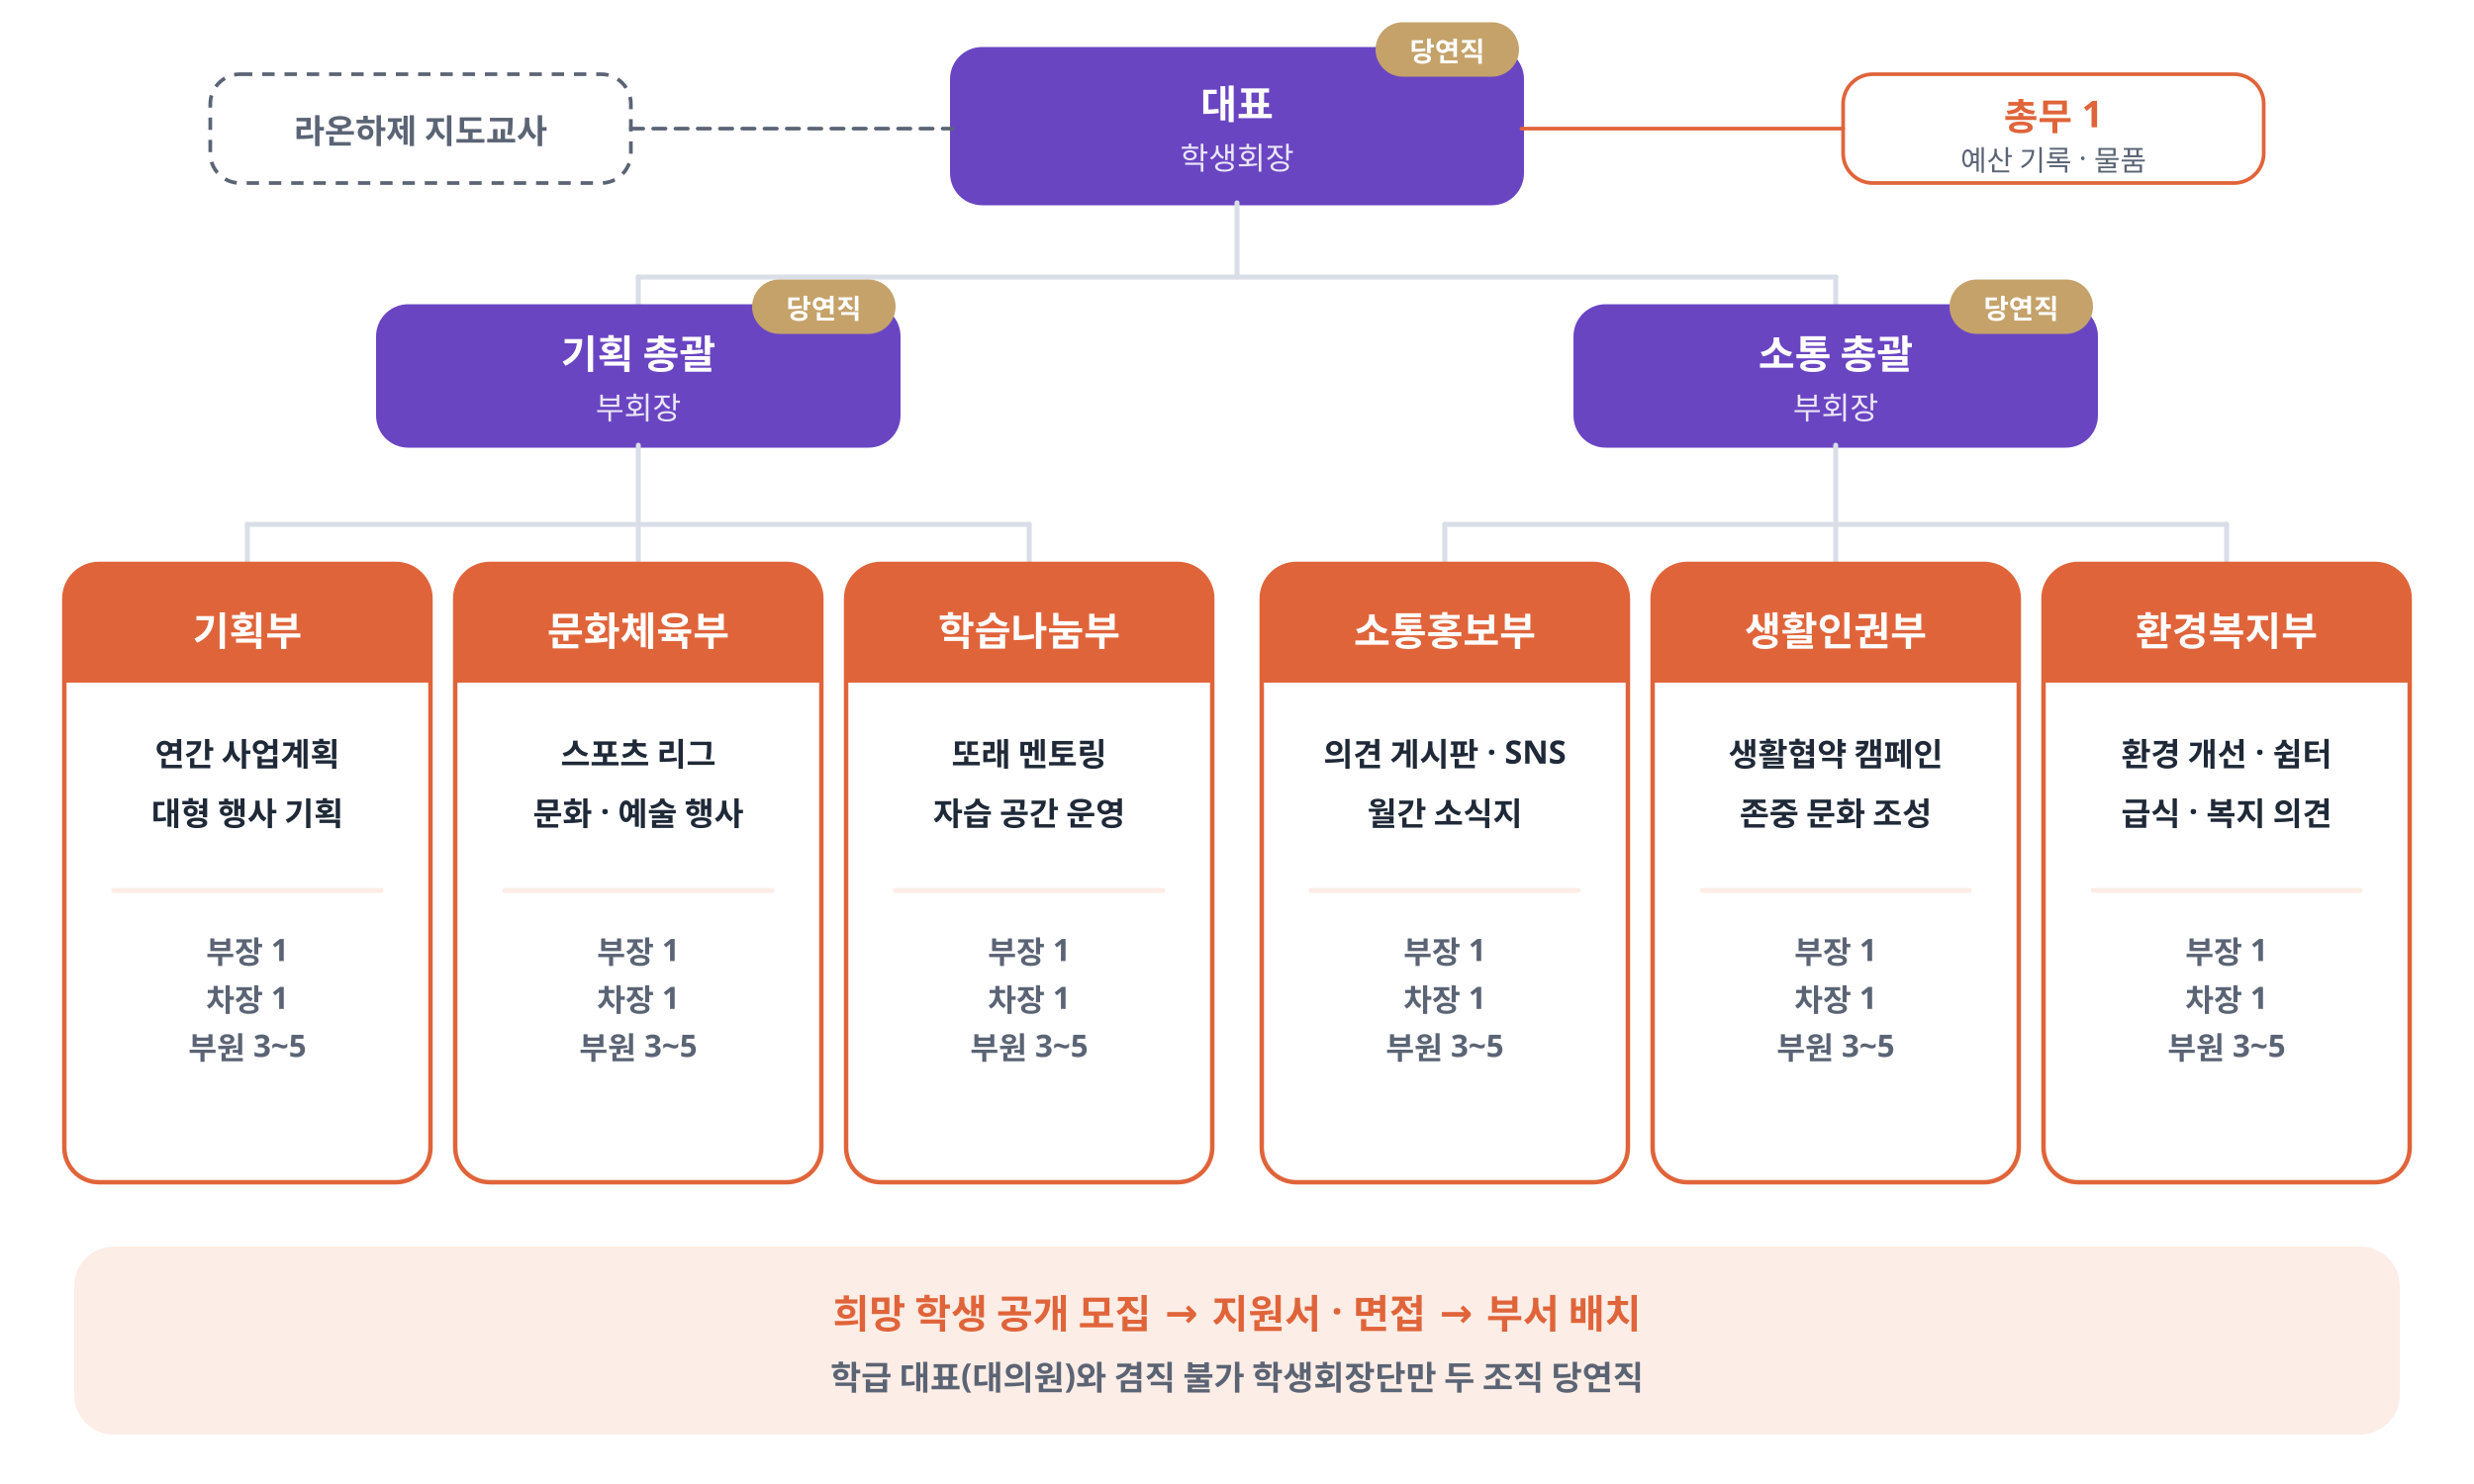
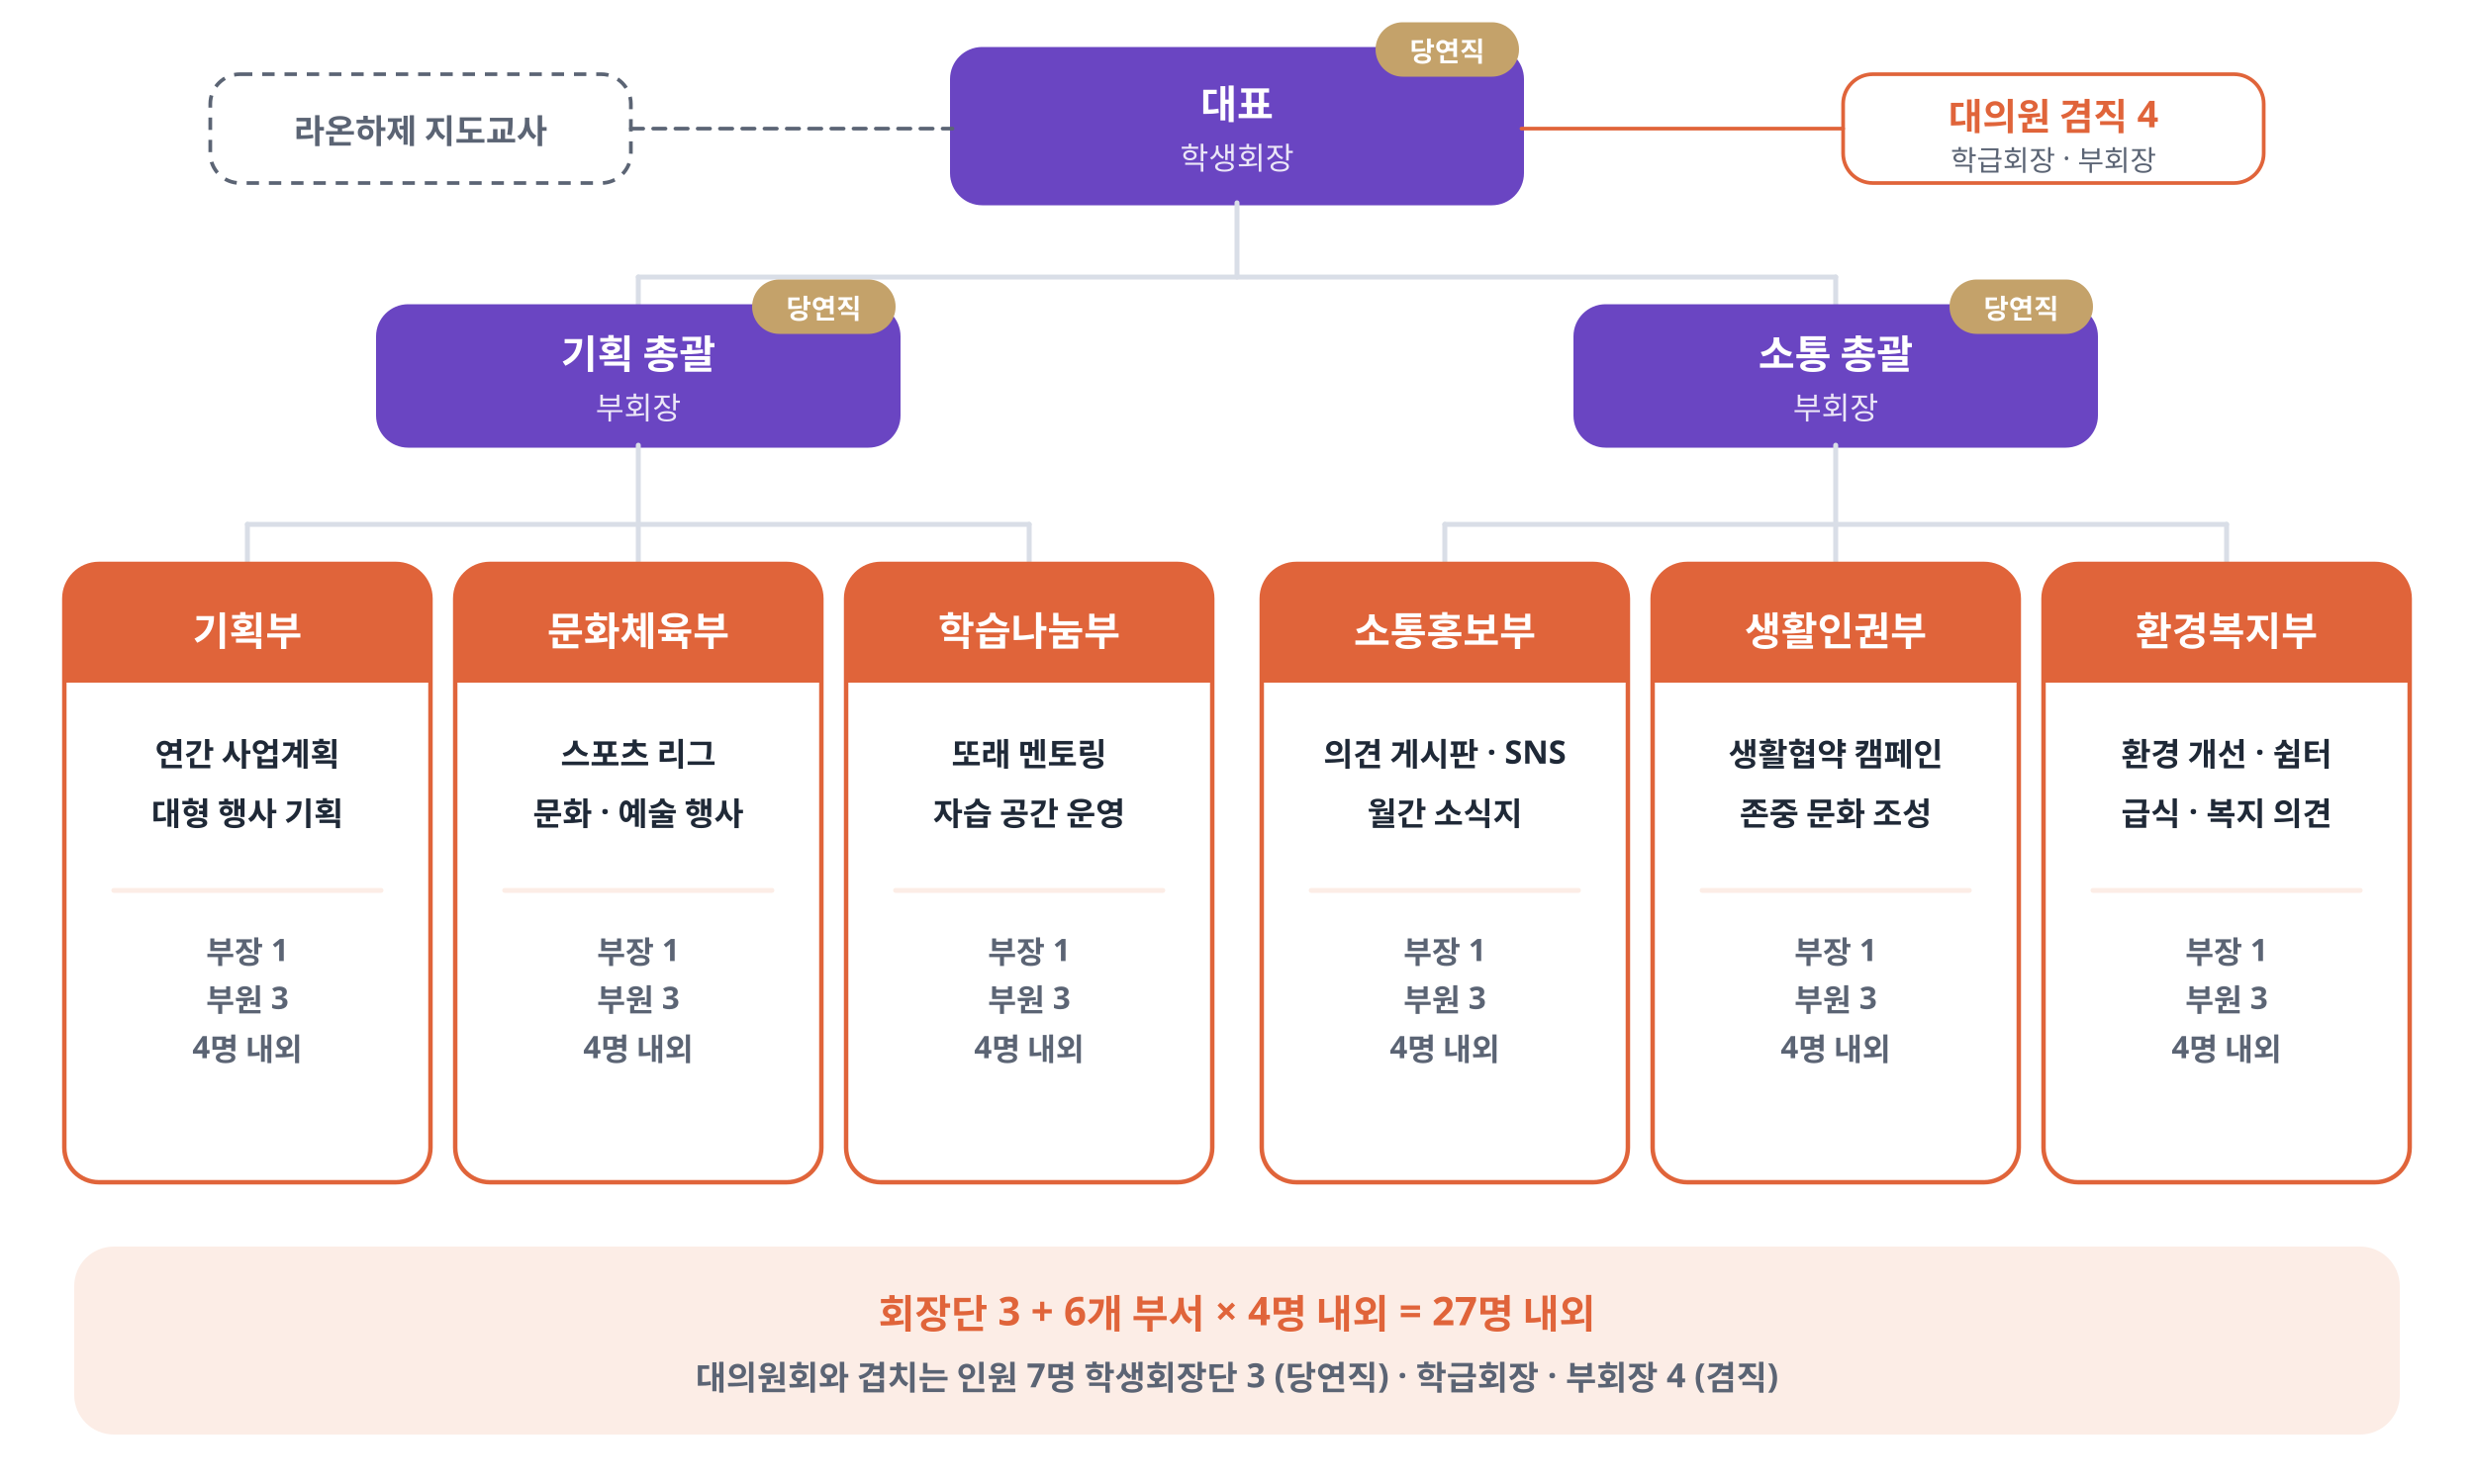
<svg xmlns="http://www.w3.org/2000/svg" viewBox="0 0 1000 600" width="1000" height="600" font-family="Pretendard, 'Pretendard Variable', 'Apple SD Gothic Neo', 'Malgun Gothic', sans-serif" role="img" aria-label="라온하제 조직도">
  <defs>
    <marker id="ah-muted" viewBox="0 0 10 10" refX="8.5" refY="5" markerWidth="7" markerHeight="7" orient="auto-start-reverse">
      <path d="M0,0 L10,5 L0,10 z" fill="#5B6474" />
    </marker>
    <marker id="ah-del" viewBox="0 0 10 10" refX="8.5" refY="5" markerWidth="7" markerHeight="7" orient="auto-start-reverse">
      <path d="M0,0 L10,5 L0,10 z" fill="#2A56C6" />
    </marker>
    <marker id="ah-raon" viewBox="0 0 10 10" refX="8.5" refY="5" markerWidth="7" markerHeight="7" orient="auto-start-reverse">
      <path d="M0,0 L10,5 L0,10 z" fill="#E0643A" />
    </marker>
    <marker id="ah-lead" viewBox="0 0 10 10" refX="8.5" refY="5" markerWidth="7" markerHeight="7" orient="auto-start-reverse">
      <path d="M0,0 L10,5 L0,10 z" fill="#6A45C2" />
    </marker>
    <marker id="ah-ink" viewBox="0 0 10 10" refX="8.5" refY="5" markerWidth="7" markerHeight="7" orient="auto-start-reverse">
      <path d="M0,0 L10,5 L0,10 z" fill="#15213B" />
    </marker>
    <marker id="ah-ok" viewBox="0 0 10 10" refX="8.5" refY="5" markerWidth="7" markerHeight="7" orient="auto-start-reverse">
      <path d="M0,0 L10,5 L0,10 z" fill="#14866D" />
    </marker>
    <marker id="ah-gold" viewBox="0 0 10 10" refX="8.5" refY="5" markerWidth="7" markerHeight="7" orient="auto-start-reverse">
      <path d="M0,0 L10,5 L0,10 z" fill="#C4A26A" />
    </marker>
  </defs>
  <rect width="1000" height="600" fill="#fff" />
  <rect x="385.0" y="20" width="230" height="62" rx="12" fill="#6A45C2" stroke="#6A45C2" stroke-width="2" />
  <text x="500" y="41.0" font-size="16" font-weight="800" fill="#fff" text-anchor="middle" dominant-baseline="central">대표</text>
  <text x="500" y="63.0" font-size="12.5" font-weight="500" fill="#ffffffdd" text-anchor="middle" dominant-baseline="central">학생회장</text>
  <rect x="556.0" y="9.0" width="58" height="22" rx="11.0" fill="#C4A26A" stroke="none" stroke-width="1.5" />
  <text x="585.0" y="20" font-size="11" font-weight="700" fill="#fff" text-anchor="middle" dominant-baseline="central">당연직</text>
  <rect x="85" y="30" width="170" height="44" rx="12" fill="#fff" stroke="#5B6474" stroke-width="1.5" stroke-dasharray="5 4" />
  <text x="170" y="52" font-size="13.5" font-weight="700" fill="#5B6474" text-anchor="middle" dominant-baseline="central">라온하제 지도교사</text>
  <line x1="255" y1="52" x2="385" y2="52" stroke="#5B6474" stroke-width="1.5" stroke-linecap="round" stroke-dasharray="5 4" />
  <rect x="745" y="30" width="170" height="44" rx="12" fill="#fff" stroke="#E0643A" stroke-width="1.5" />
-   <text x="830" y="46" font-size="15" font-weight="800" fill="#E0643A" text-anchor="middle" dominant-baseline="central">총무 1</text>
-   <text x="830" y="64" font-size="11.5" font-weight="500" fill="#5B6474" text-anchor="middle" dominant-baseline="central">예산 기록 · 물품</text>
+   <text x="830" y="46" font-size="15" font-weight="800" fill="#E0643A" text-anchor="middle" dominant-baseline="central">대의원 겸직 4</text>
+   <text x="830" y="64" font-size="11.5" font-weight="500" fill="#5B6474" text-anchor="middle" dominant-baseline="central">학급회장 · 부회장</text>
  <line x1="615" y1="52" x2="745" y2="52" stroke="#E0643A" stroke-width="1.5" stroke-linecap="round" />
  <line x1="500" y1="82" x2="500" y2="112" stroke="#D9DEE7" stroke-width="2" stroke-linecap="round" />
  <line x1="258" y1="112" x2="742" y2="112" stroke="#D9DEE7" stroke-width="2" stroke-linecap="round" />
  <line x1="258" y1="112" x2="258" y2="124" stroke="#D9DEE7" stroke-width="2" stroke-linecap="round" />
  <rect x="153.0" y="124" width="210" height="56" rx="12" fill="#6A45C2" stroke="#6A45C2" stroke-width="2" />
  <text x="258" y="142.0" font-size="16" font-weight="800" fill="#fff" text-anchor="middle" dominant-baseline="central">기획 총괄</text>
  <text x="258" y="164.0" font-size="12.5" font-weight="500" fill="#ffffffdd" text-anchor="middle" dominant-baseline="central">부회장</text>
  <rect x="304.0" y="113.0" width="58" height="22" rx="11.0" fill="#C4A26A" stroke="none" stroke-width="1.5" />
  <text x="333.0" y="124" font-size="11" font-weight="700" fill="#fff" text-anchor="middle" dominant-baseline="central">당연직</text>
  <line x1="258" y1="180" x2="258" y2="212" stroke="#D9DEE7" stroke-width="2" stroke-linecap="round" />
  <line x1="100" y1="212" x2="416" y2="212" stroke="#D9DEE7" stroke-width="2" stroke-linecap="round" />
  <line x1="100" y1="212" x2="100" y2="228" stroke="#D9DEE7" stroke-width="2" stroke-linecap="round" />
  <rect x="26" y="228" width="148" height="250" rx="14" fill="#fff" stroke="#E0643A" stroke-width="1.8" />
  <path d="M26,242 a14,14 0 0 1 14,-14 h120 a14,14 0 0 1 14,14 v34 h-148 z" fill="#E0643A" />
  <text x="100" y="254" font-size="16" font-weight="800" fill="#fff" text-anchor="middle" dominant-baseline="central">기획부</text>
  <text x="100" y="304" font-size="13" font-weight="600" fill="#1F2937" text-anchor="middle" dominant-baseline="central">연간 사업계획</text>
  <text x="100" y="328" font-size="13" font-weight="600" fill="#1F2937" text-anchor="middle" dominant-baseline="central">대형 행사 기획</text>
  <line x1="46" y1="360" x2="154" y2="360" stroke="#FCEDE6" stroke-width="2" stroke-linecap="round" />
  <text x="100" y="384.0" font-size="12.5" font-weight="600" fill="#5B6474" text-anchor="middle" dominant-baseline="central">부장 1</text>
-   <text x="100" y="403.375" font-size="12.5" font-weight="600" fill="#5B6474" text-anchor="middle" dominant-baseline="central">차장 1</text>
-   <text x="100" y="422.75" font-size="12.5" font-weight="600" fill="#5B6474" text-anchor="middle" dominant-baseline="central">부원 3~5</text>
+   <text x="100" y="403.375" font-size="12.5" font-weight="600" fill="#5B6474" text-anchor="middle" dominant-baseline="central">부원 3</text>
+   <text x="100" y="422.75" font-size="12.5" font-weight="600" fill="#5B6474" text-anchor="middle" dominant-baseline="central">4명 내외</text>
  <line x1="258" y1="212" x2="258" y2="228" stroke="#D9DEE7" stroke-width="2" stroke-linecap="round" />
  <rect x="184" y="228" width="148" height="250" rx="14" fill="#fff" stroke="#E0643A" stroke-width="1.8" />
  <path d="M184,242 a14,14 0 0 1 14,-14 h120 a14,14 0 0 1 14,14 v34 h-148 z" fill="#E0643A" />
  <text x="258" y="254" font-size="16" font-weight="800" fill="#fff" text-anchor="middle" dominant-baseline="central">문화체육부</text>
  <text x="258" y="304" font-size="13" font-weight="600" fill="#1F2937" text-anchor="middle" dominant-baseline="central">스포츠 리그</text>
  <text x="258" y="328" font-size="13" font-weight="600" fill="#1F2937" text-anchor="middle" dominant-baseline="central">문화 · 예술 행사</text>
  <line x1="204" y1="360" x2="312" y2="360" stroke="#FCEDE6" stroke-width="2" stroke-linecap="round" />
  <text x="258" y="384.0" font-size="12.5" font-weight="600" fill="#5B6474" text-anchor="middle" dominant-baseline="central">부장 1</text>
-   <text x="258" y="403.375" font-size="12.5" font-weight="600" fill="#5B6474" text-anchor="middle" dominant-baseline="central">차장 1</text>
-   <text x="258" y="422.75" font-size="12.5" font-weight="600" fill="#5B6474" text-anchor="middle" dominant-baseline="central">부원 3~5</text>
+   <text x="258" y="403.375" font-size="12.5" font-weight="600" fill="#5B6474" text-anchor="middle" dominant-baseline="central">부원 3</text>
+   <text x="258" y="422.75" font-size="12.5" font-weight="600" fill="#5B6474" text-anchor="middle" dominant-baseline="central">4명 내외</text>
  <line x1="416" y1="212" x2="416" y2="228" stroke="#D9DEE7" stroke-width="2" stroke-linecap="round" />
  <rect x="342" y="228" width="148" height="250" rx="14" fill="#fff" stroke="#E0643A" stroke-width="1.8" />
  <path d="M342,242 a14,14 0 0 1 14,-14 h120 a14,14 0 0 1 14,14 v34 h-148 z" fill="#E0643A" />
  <text x="416" y="254" font-size="16" font-weight="800" fill="#fff" text-anchor="middle" dominant-baseline="central">학습나눔부</text>
  <text x="416" y="304" font-size="13" font-weight="600" fill="#1F2937" text-anchor="middle" dominant-baseline="central">또래 멘토링</text>
  <text x="416" y="328" font-size="13" font-weight="600" fill="#1F2937" text-anchor="middle" dominant-baseline="central">자습 공간 운영</text>
  <line x1="362" y1="360" x2="470" y2="360" stroke="#FCEDE6" stroke-width="2" stroke-linecap="round" />
  <text x="416" y="384.0" font-size="12.5" font-weight="600" fill="#5B6474" text-anchor="middle" dominant-baseline="central">부장 1</text>
-   <text x="416" y="403.375" font-size="12.5" font-weight="600" fill="#5B6474" text-anchor="middle" dominant-baseline="central">차장 1</text>
-   <text x="416" y="422.75" font-size="12.5" font-weight="600" fill="#5B6474" text-anchor="middle" dominant-baseline="central">부원 3~5</text>
+   <text x="416" y="403.375" font-size="12.5" font-weight="600" fill="#5B6474" text-anchor="middle" dominant-baseline="central">부원 3</text>
+   <text x="416" y="422.75" font-size="12.5" font-weight="600" fill="#5B6474" text-anchor="middle" dominant-baseline="central">4명 내외</text>
  <line x1="742" y1="112" x2="742" y2="124" stroke="#D9DEE7" stroke-width="2" stroke-linecap="round" />
  <rect x="637.0" y="124" width="210" height="56" rx="12" fill="#6A45C2" stroke="#6A45C2" stroke-width="2" />
  <text x="742" y="142.0" font-size="16" font-weight="800" fill="#fff" text-anchor="middle" dominant-baseline="central">소통 총괄</text>
  <text x="742" y="164.0" font-size="12.5" font-weight="500" fill="#ffffffdd" text-anchor="middle" dominant-baseline="central">부회장</text>
  <rect x="788.0" y="113.0" width="58" height="22" rx="11.0" fill="#C4A26A" stroke="none" stroke-width="1.5" />
  <text x="817.0" y="124" font-size="11" font-weight="700" fill="#fff" text-anchor="middle" dominant-baseline="central">당연직</text>
  <line x1="742" y1="180" x2="742" y2="212" stroke="#D9DEE7" stroke-width="2" stroke-linecap="round" />
  <line x1="584" y1="212" x2="900" y2="212" stroke="#D9DEE7" stroke-width="2" stroke-linecap="round" />
  <line x1="584" y1="212" x2="584" y2="228" stroke="#D9DEE7" stroke-width="2" stroke-linecap="round" />
  <rect x="510" y="228" width="148" height="250" rx="14" fill="#fff" stroke="#E0643A" stroke-width="1.8" />
  <path d="M510,242 a14,14 0 0 1 14,-14 h120 a14,14 0 0 1 14,14 v34 h-148 z" fill="#E0643A" />
  <text x="584" y="254" font-size="16" font-weight="800" fill="#fff" text-anchor="middle" dominant-baseline="central">소통홍보부</text>
  <text x="584" y="304" font-size="13" font-weight="600" fill="#1F2937" text-anchor="middle" dominant-baseline="central">의견 게시판 · SNS</text>
  <text x="584" y="328" font-size="13" font-weight="600" fill="#1F2937" text-anchor="middle" dominant-baseline="central">월간 소식지</text>
  <line x1="530" y1="360" x2="638" y2="360" stroke="#FCEDE6" stroke-width="2" stroke-linecap="round" />
  <text x="584" y="384.0" font-size="12.5" font-weight="600" fill="#5B6474" text-anchor="middle" dominant-baseline="central">부장 1</text>
-   <text x="584" y="403.375" font-size="12.5" font-weight="600" fill="#5B6474" text-anchor="middle" dominant-baseline="central">차장 1</text>
-   <text x="584" y="422.75" font-size="12.5" font-weight="600" fill="#5B6474" text-anchor="middle" dominant-baseline="central">부원 3~5</text>
+   <text x="584" y="403.375" font-size="12.5" font-weight="600" fill="#5B6474" text-anchor="middle" dominant-baseline="central">부원 3</text>
+   <text x="584" y="422.75" font-size="12.5" font-weight="600" fill="#5B6474" text-anchor="middle" dominant-baseline="central">4명 내외</text>
  <line x1="742" y1="212" x2="742" y2="228" stroke="#D9DEE7" stroke-width="2" stroke-linecap="round" />
  <rect x="668" y="228" width="148" height="250" rx="14" fill="#fff" stroke="#E0643A" stroke-width="1.8" />
  <path d="M668,242 a14,14 0 0 1 14,-14 h120 a14,14 0 0 1 14,14 v34 h-148 z" fill="#E0643A" />
  <text x="742" y="254" font-size="16" font-weight="800" fill="#fff" text-anchor="middle" dominant-baseline="central">생활인권부</text>
  <text x="742" y="304" font-size="13" font-weight="600" fill="#1F2937" text-anchor="middle" dominant-baseline="central">생활협약 캠페인</text>
  <text x="742" y="328" font-size="13" font-weight="600" fill="#1F2937" text-anchor="middle" dominant-baseline="central">존중 문화 조성</text>
  <line x1="688" y1="360" x2="796" y2="360" stroke="#FCEDE6" stroke-width="2" stroke-linecap="round" />
  <text x="742" y="384.0" font-size="12.5" font-weight="600" fill="#5B6474" text-anchor="middle" dominant-baseline="central">부장 1</text>
-   <text x="742" y="403.375" font-size="12.5" font-weight="600" fill="#5B6474" text-anchor="middle" dominant-baseline="central">차장 1</text>
-   <text x="742" y="422.75" font-size="12.5" font-weight="600" fill="#5B6474" text-anchor="middle" dominant-baseline="central">부원 3~5</text>
+   <text x="742" y="403.375" font-size="12.5" font-weight="600" fill="#5B6474" text-anchor="middle" dominant-baseline="central">부원 3</text>
+   <text x="742" y="422.75" font-size="12.5" font-weight="600" fill="#5B6474" text-anchor="middle" dominant-baseline="central">4명 내외</text>
  <line x1="900" y1="212" x2="900" y2="228" stroke="#D9DEE7" stroke-width="2" stroke-linecap="round" />
  <rect x="826" y="228" width="148" height="250" rx="14" fill="#fff" stroke="#E0643A" stroke-width="1.8" />
  <path d="M826,242 a14,14 0 0 1 14,-14 h120 a14,14 0 0 1 14,14 v34 h-148 z" fill="#E0643A" />
  <text x="900" y="254" font-size="16" font-weight="800" fill="#fff" text-anchor="middle" dominant-baseline="central">환경복지부</text>
  <text x="900" y="304" font-size="13" font-weight="600" fill="#1F2937" text-anchor="middle" dominant-baseline="central">환경 개선 · 쉼터</text>
  <text x="900" y="328" font-size="13" font-weight="600" fill="#1F2937" text-anchor="middle" dominant-baseline="central">급식 · 복지 의견</text>
  <line x1="846" y1="360" x2="954" y2="360" stroke="#FCEDE6" stroke-width="2" stroke-linecap="round" />
  <text x="900" y="384.0" font-size="12.5" font-weight="600" fill="#5B6474" text-anchor="middle" dominant-baseline="central">부장 1</text>
-   <text x="900" y="403.375" font-size="12.5" font-weight="600" fill="#5B6474" text-anchor="middle" dominant-baseline="central">차장 1</text>
-   <text x="900" y="422.75" font-size="12.5" font-weight="600" fill="#5B6474" text-anchor="middle" dominant-baseline="central">부원 3~5</text>
+   <text x="900" y="403.375" font-size="12.5" font-weight="600" fill="#5B6474" text-anchor="middle" dominant-baseline="central">부원 3</text>
+   <text x="900" y="422.75" font-size="12.5" font-weight="600" fill="#5B6474" text-anchor="middle" dominant-baseline="central">4명 내외</text>
  <rect x="30" y="504" width="940" height="76" rx="16" fill="#FCEDE6" stroke="none" stroke-width="0" />
-   <text x="500" y="530" font-size="16" font-weight="800" fill="#E0643A" text-anchor="middle" dominant-baseline="central">희망 학생 공개 모집 → 지원서 · 면접 → 부서 배치</text>
-   <text x="500" y="556" font-size="13.5" font-weight="600" fill="#5B6474" text-anchor="middle" dominant-baseline="central">학급 대표(대의원)와 겸직 불가  학생회장단만 두 조직 당연직</text>
+   <text x="500" y="530" font-size="16" font-weight="800" fill="#E0643A" text-anchor="middle" dominant-baseline="central">회장단 3 + 6개 부서 × 4명 내외 = 27명 내외</text>
+   <text x="500" y="556" font-size="13.5" font-weight="600" fill="#5B6474" text-anchor="middle" dominant-baseline="central">대의원회와 겹치는 인원 7명  학생회장단 3 (당연직) · 학급회장 · 부회장 4 (겸직)</text>
</svg>
